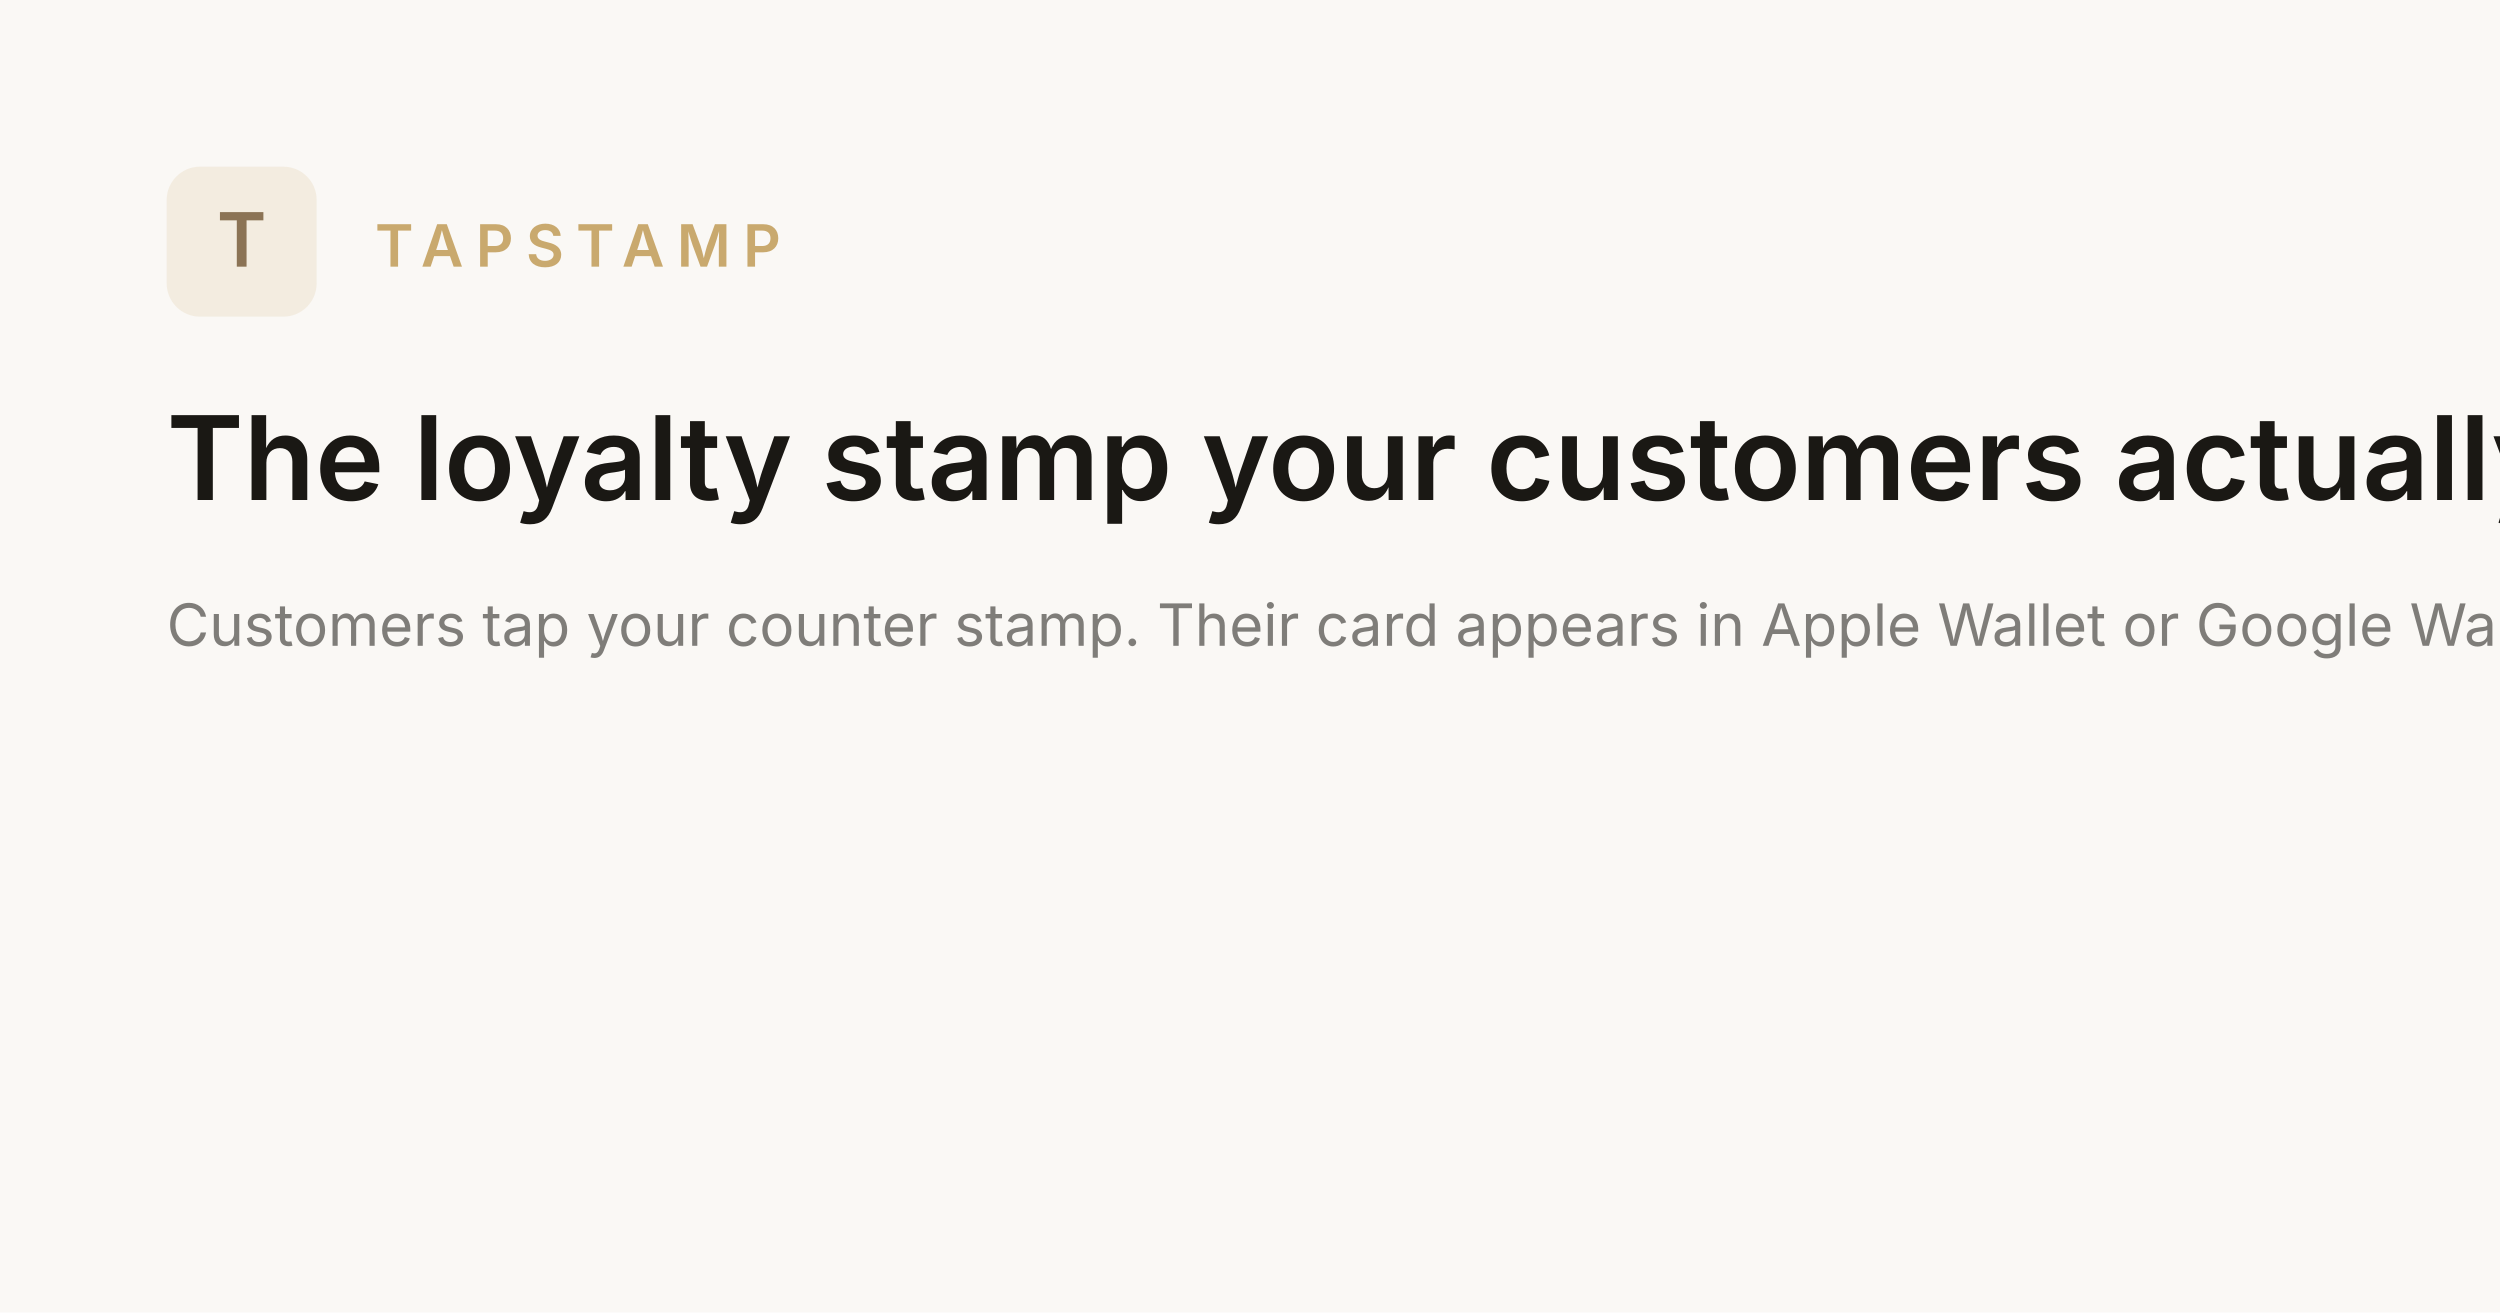
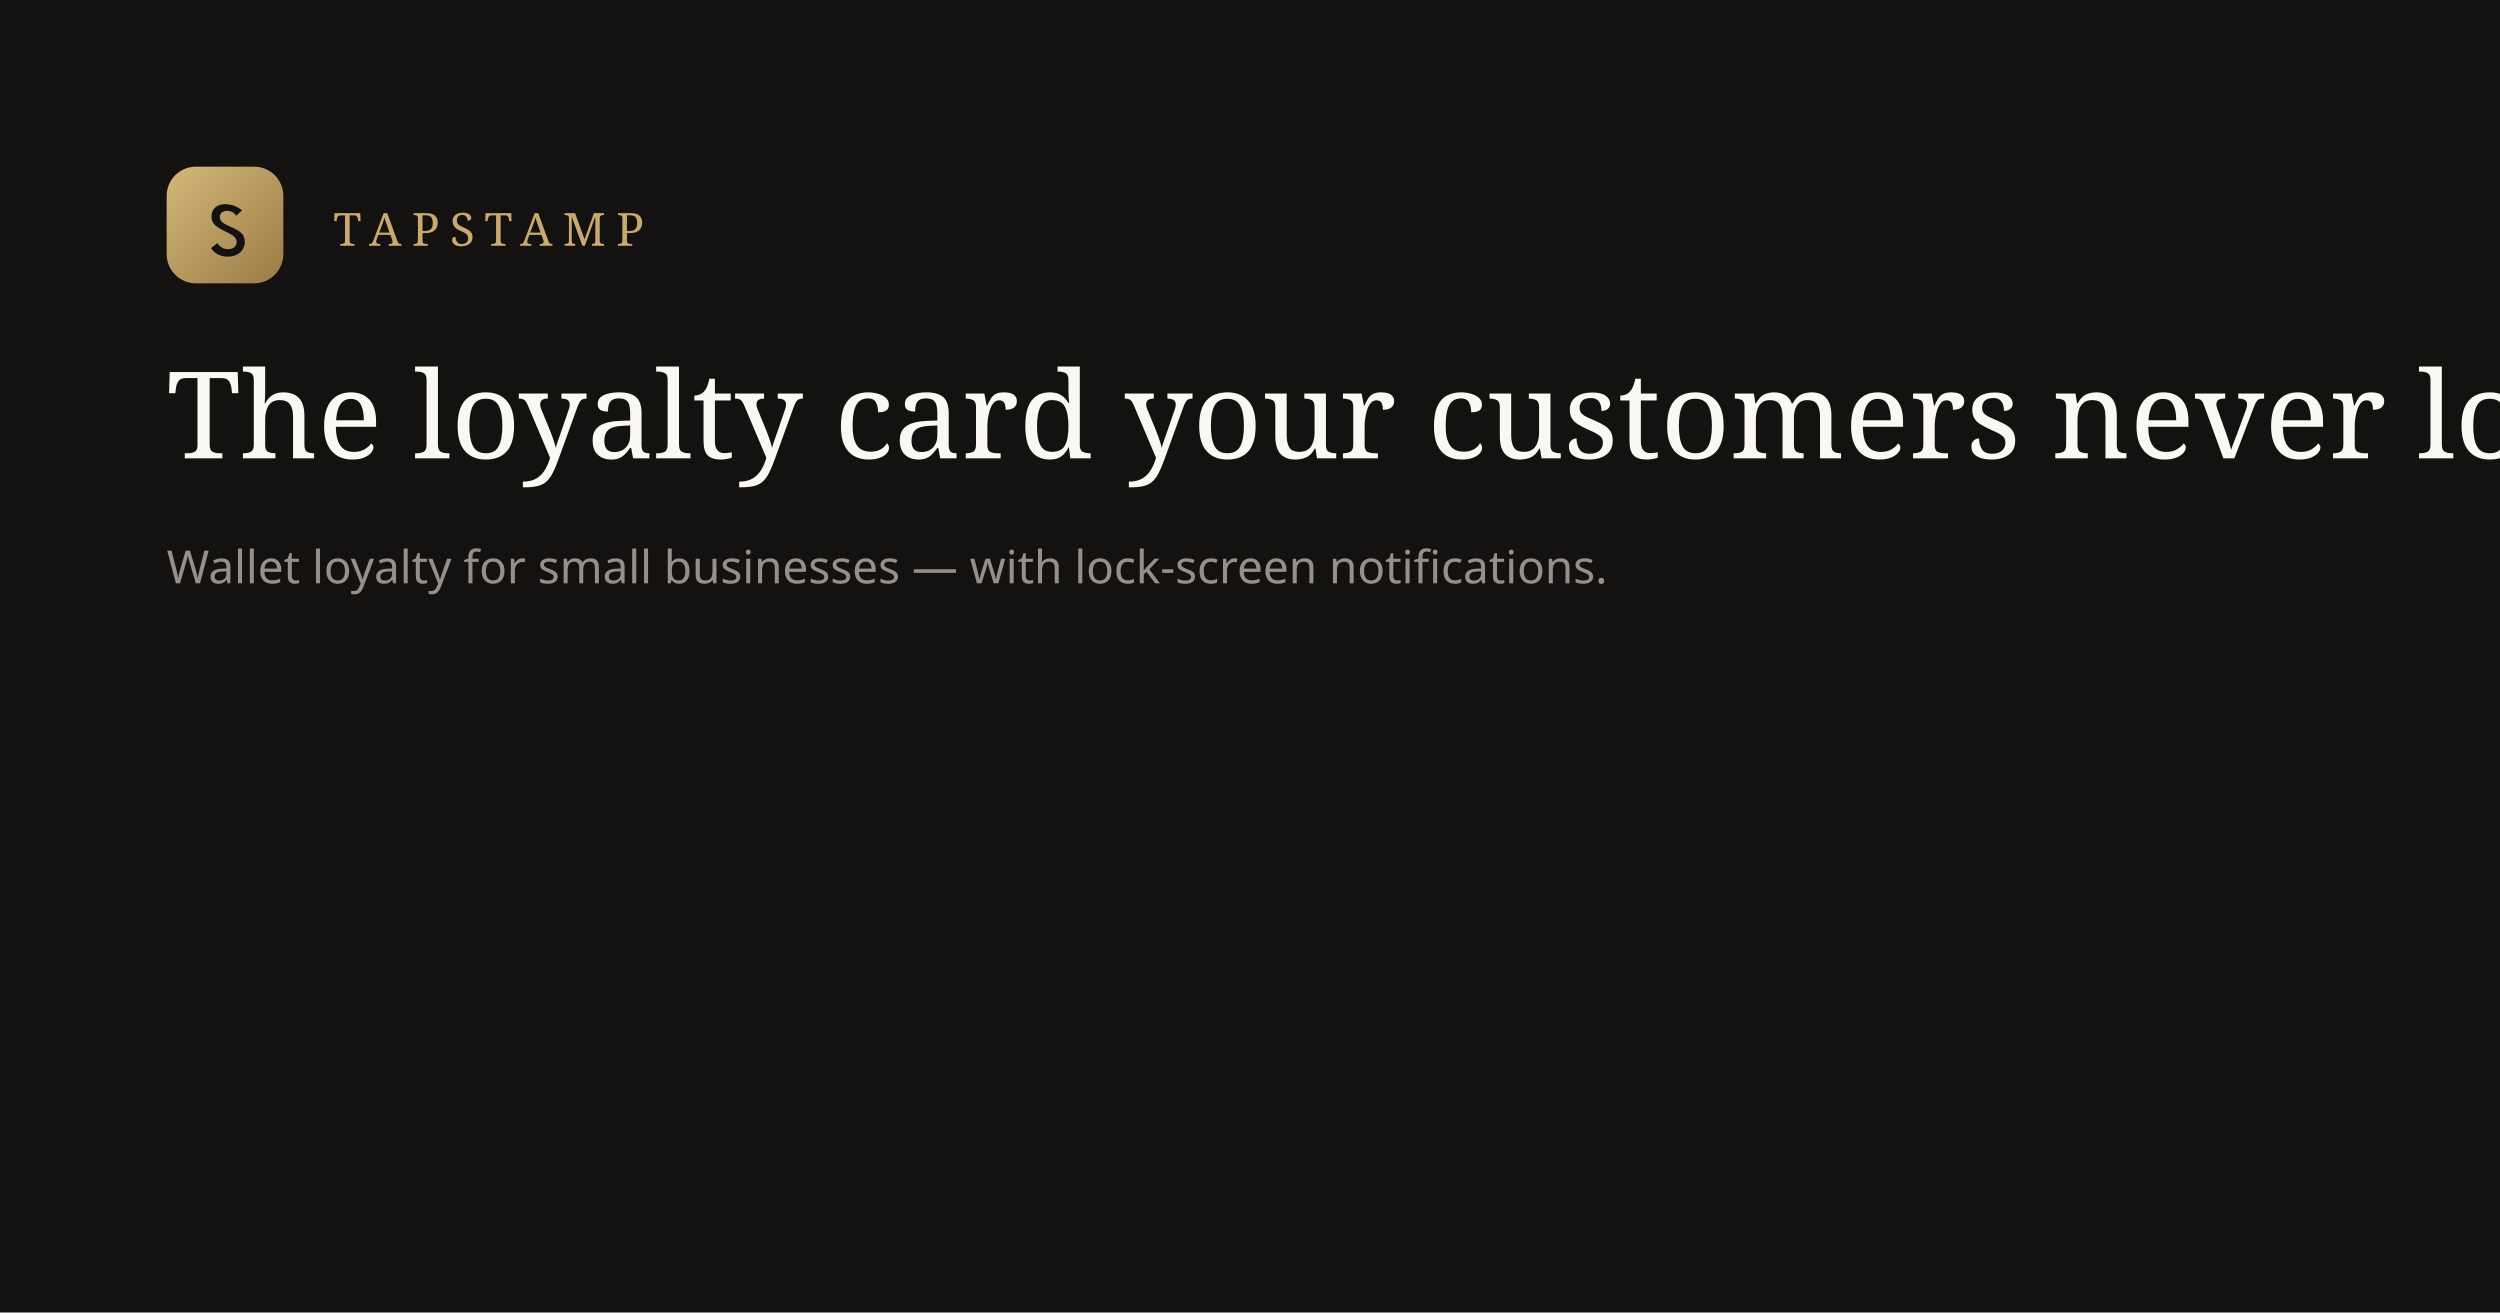
<svg xmlns="http://www.w3.org/2000/svg" width="1200" height="630" viewBox="0 0 1200 630" fill="none">
-   <rect width="1200" height="630" fill="#FAF8F5" />
-   <rect x="80" y="80" width="72" height="72" rx="16" fill="rgba(201,169,110,0.15)" />
-   <text x="116" y="128" text-anchor="middle" font-family="Inter, system-ui, sans-serif" font-size="36" font-weight="600" fill="#8B7355">T</text>
-   <text x="180" y="128" font-family="Inter, system-ui, sans-serif" font-size="28" font-weight="600" letter-spacing="6" fill="#C9A96E">TAPSTAMP</text>
-   <text x="80" y="240" font-family="Inter, system-ui, sans-serif" font-size="56" font-weight="600" fill="#1A1814">The loyalty stamp your customers actually use</text>
-   <text x="80" y="310" font-family="Inter, system-ui, sans-serif" font-size="28" fill="rgba(26,24,20,0.55)">Customers tap your counter stamp. Their card appears in Apple Wallet or Google Wallet.</text>
+   <rect width="1200" height="630" fill="#141210" />
+   <rect x="80" y="80" width="56" height="56" rx="14" fill="url(#og)" />
+   <path d="M108 98c-4 0-6.5 2.4-6.5 6 0 3.4 2.4 5 6.5 7 3.8 1.8 5.6 3 5.6 5.2 0 2-1.6 3.4-4 3.4-2.3 0-4.2-1.1-5.3-2.9l-3 2.4c1.6 2.5 4.4 4.1 8 4.1 4.8 0 8.2-2.9 8.2-7.2 0-3.8-2.7-5.4-7-7.2-3.4-1.5-5-2.6-5-4.7 0-1.7 1.4-2.9 3.5-2.9 1.9 0 3.4.9 4.4 2.3l2.8-2.5C114.2 99.4 111.6 98 108 98z" fill="#141210" />
+   <text x="160" y="118" font-family="Georgia, serif" font-size="22" fill="#C9A96E" letter-spacing="5">TAPSTAMP</text>
+   <text x="80" y="220" font-family="Georgia, serif" font-size="58" font-weight="500" fill="#FAF8F5">The loyalty card your customers never lose.</text>
+   <text x="80" y="280" font-family="system-ui, sans-serif" font-size="22" fill="rgba(250,248,245,0.55)">Wallet loyalty for small businesses — with lock-screen notifications.</text>
+   <defs>
+     <linearGradient id="og" x1="80" y1="80" x2="136" y2="136" gradientUnits="userSpaceOnUse">
+       <stop stop-color="#D4B87A" />
+       <stop offset="1" stop-color="#9A7B45" />
+     </linearGradient>
+   </defs>
</svg>
